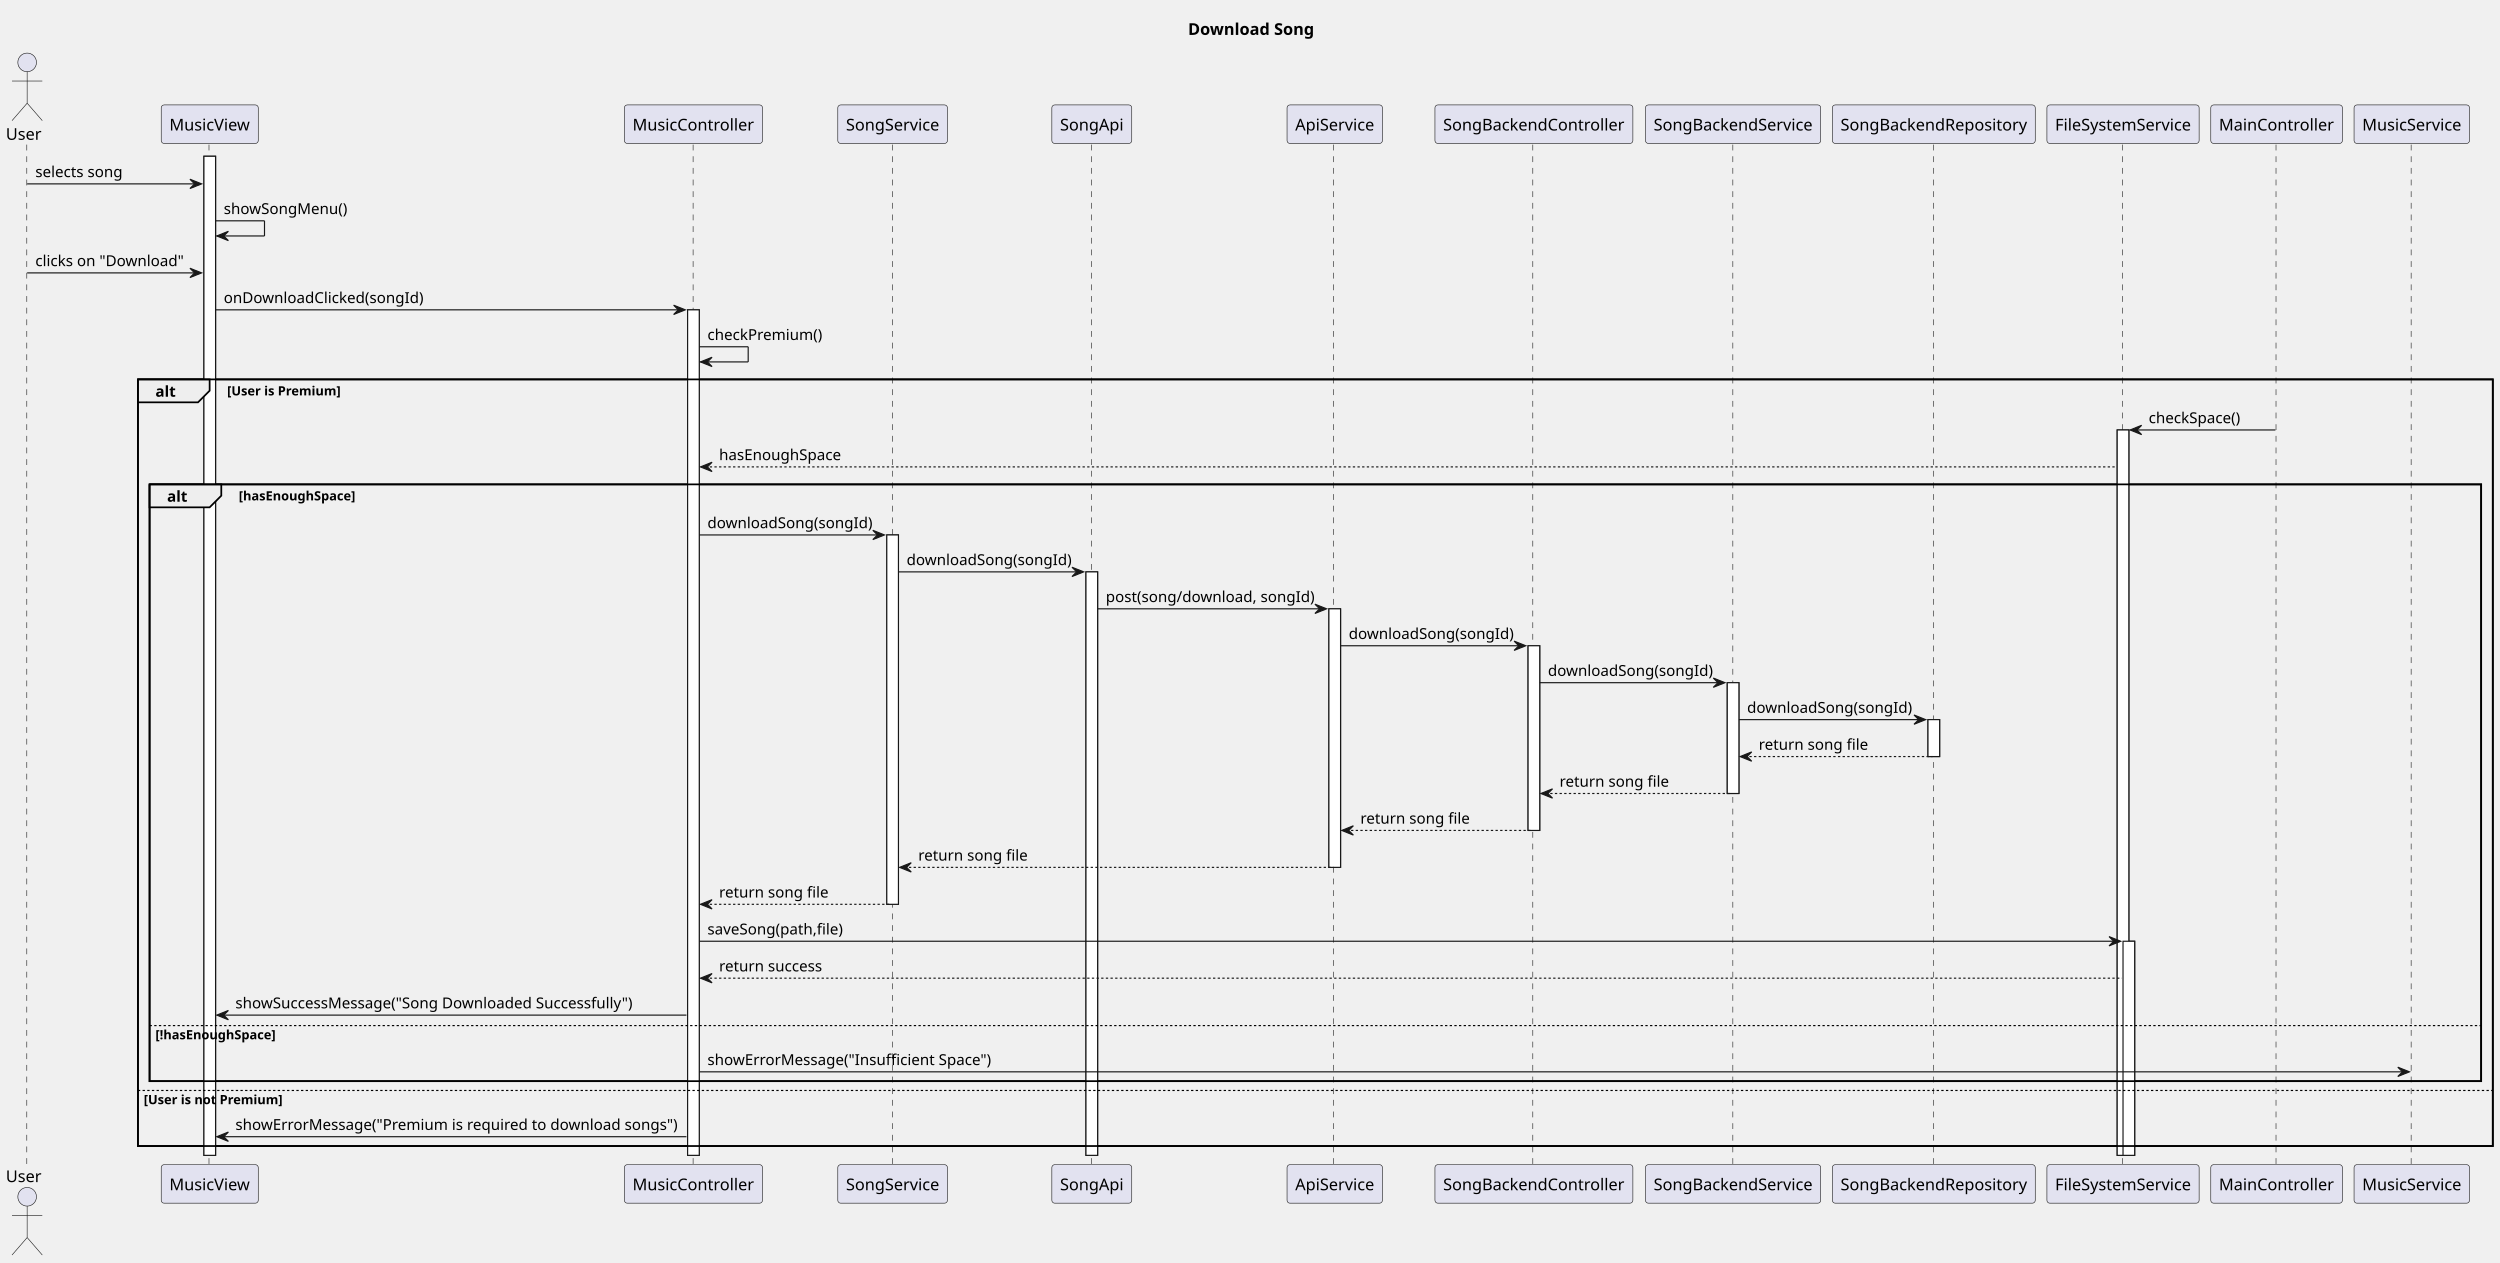
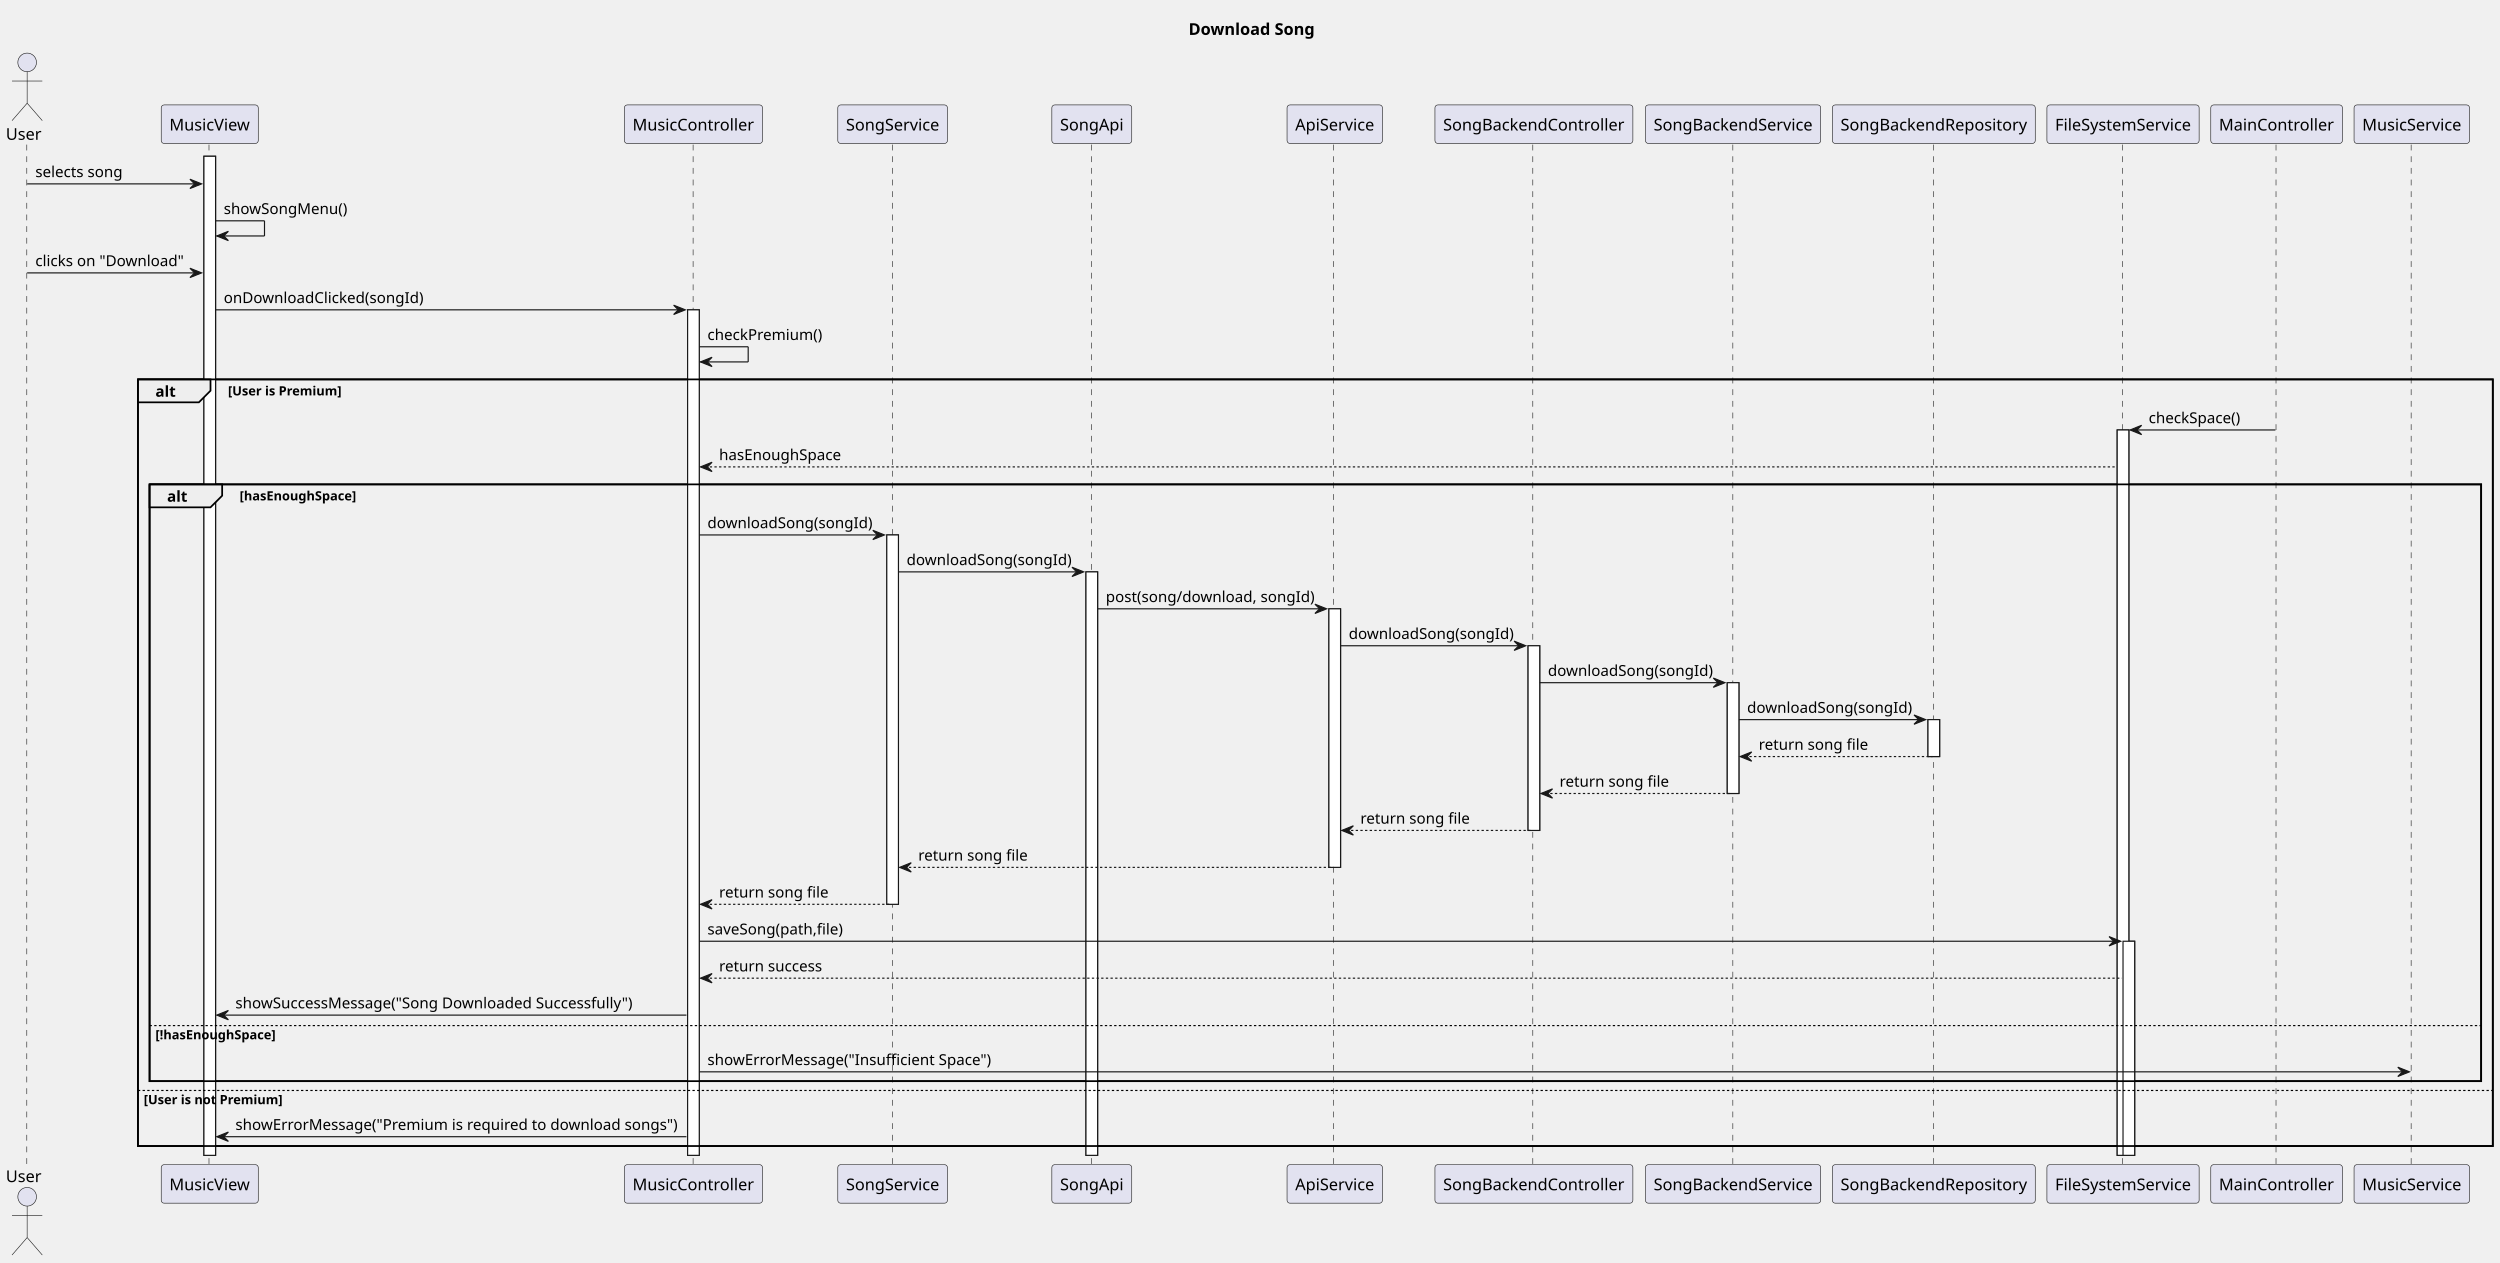
<svg xmlns="http://www.w3.org/2000/svg" contentStyleType="text/css" data-diagram-type="SEQUENCE" height="1084px" preserveAspectRatio="none" style="width:2146px;height:1084px;background:#FFFFFF;" version="1.1" viewBox="0 0 2146 1084" width="2146px" zoomAndPan="magnify">
  <defs />
  <g>
-     <text fill="#000000" font-family="sans-serif" font-size="14" font-weight="bold" lengthAdjust="spacing" textLength="109.2" x="1019.809" y="29.966">Download Song</text>
+     <text fill="#000000" font-family="sans-serif" font-size="14" font-weight="bold" lengthAdjust="spacing" textLength="108.29" x="1020.264" y="29.966">Download Song</text>
    <g>
      <rect fill="#FFFFFF" height="857.614" style="stroke:#181818;stroke-width:1;" width="10" x="175.047" y="134.136" />
    </g>
    <g>
      <rect fill="#FFFFFF" height="725.79" style="stroke:#181818;stroke-width:1;" width="10" x="590.246" y="265.96" />
    </g>
    <g>
      <rect fill="#FFFFFF" height="317.06" style="stroke:#181818;stroke-width:1;" width="10" x="761.22" y="459.196" />
    </g>
    <g>
      <rect fill="#FFFFFF" height="500.848" style="stroke:#181818;stroke-width:1;" width="10" x="932.193" y="490.902" />
    </g>
    <g>
      <rect fill="#FFFFFF" height="221.942" style="stroke:#181818;stroke-width:1;" width="10" x="1140.736" y="522.608" />
    </g>
    <g>
      <rect fill="#FFFFFF" height="158.53" style="stroke:#181818;stroke-width:1;" width="10" x="1311.709" y="554.314" />
    </g>
    <g>
      <rect fill="#FFFFFF" height="95.118" style="stroke:#181818;stroke-width:1;" width="10" x="1482.682" y="586.02" />
    </g>
    <g>
      <rect fill="#FFFFFF" height="31.706" style="stroke:#181818;stroke-width:1;" width="10" x="1654.984" y="617.726" />
    </g>
    <g>
      <rect fill="#FFFFFF" height="622.672" style="stroke:#181818;stroke-width:1;" width="10" x="1817.401" y="369.078" />
    </g>
    <g>
      <rect fill="#FFFFFF" height="183.788" style="stroke:#181818;stroke-width:1;" width="10" x="1822.401" y="807.962" />
    </g>
    <rect fill="none" height="658.084" style="stroke:#000000;stroke-width:1.5;" width="2021.42" x="118.397" y="325.666" />
    <rect fill="none" height="512.278" style="stroke:#000000;stroke-width:1.5;" width="2001.42" x="128.397" y="415.784" />
    <g class="participant-lifeline" data-entity-uid="part1" data-qualified-name="User" id="part1-lifeline">
      <g>
        <rect fill="#000000" fill-opacity="0" height="876.614" width="8" x="19.309" y="124.136" />
        <line style="stroke:#181818;stroke-width:0.5;stroke-dasharray:5,5;" x1="23" x2="23" y1="124.136" y2="1000.75" />
      </g>
    </g>
    <g class="participant-lifeline" data-entity-uid="part2" data-qualified-name="MusicView" id="part2-lifeline">
      <g>
        <rect fill="#000000" fill-opacity="0" height="876.614" width="8" x="176.047" y="124.136" />
        <line style="stroke:#181818;stroke-width:0.5;stroke-dasharray:5,5;" x1="179.397" x2="179.397" y1="124.136" y2="1000.75" />
      </g>
    </g>
    <g class="participant-lifeline" data-entity-uid="part3" data-qualified-name="MusicController" id="part3-lifeline">
      <g>
        <rect fill="#000000" fill-opacity="0" height="876.614" width="8" x="591.246" y="124.136" />
        <line style="stroke:#181818;stroke-width:0.5;stroke-dasharray:5,5;" x1="594.963" x2="594.963" y1="124.136" y2="1000.75" />
      </g>
    </g>
    <g class="participant-lifeline" data-entity-uid="part4" data-qualified-name="SongService" id="part4-lifeline">
      <g>
        <rect fill="#000000" fill-opacity="0" height="876.614" width="8" x="762.22" y="124.136" />
        <line style="stroke:#181818;stroke-width:0.5;stroke-dasharray:5,5;" x1="766.159" x2="766.159" y1="124.136" y2="1000.75" />
      </g>
    </g>
    <g class="participant-lifeline" data-entity-uid="part5" data-qualified-name="SongApi" id="part5-lifeline">
      <g>
        <rect fill="#000000" fill-opacity="0" height="876.614" width="8" x="933.193" y="124.136" />
        <line style="stroke:#181818;stroke-width:0.5;stroke-dasharray:5,5;" x1="936.9" x2="936.9" y1="124.136" y2="1000.75" />
      </g>
    </g>
    <g class="participant-lifeline" data-entity-uid="part6" data-qualified-name="ApiService" id="part6-lifeline">
      <g>
        <rect fill="#000000" fill-opacity="0" height="876.614" width="8" x="1141.736" y="124.136" />
        <line style="stroke:#181818;stroke-width:0.5;stroke-dasharray:5,5;" x1="1144.8" x2="1144.8" y1="124.136" y2="1000.75" />
      </g>
    </g>
    <g class="participant-lifeline" data-entity-uid="part7" data-qualified-name="SongBackendController" id="part7-lifeline">
      <g>
        <rect fill="#000000" fill-opacity="0" height="876.614" width="8" x="1312.709" y="124.136" />
        <line style="stroke:#181818;stroke-width:0.5;stroke-dasharray:5,5;" x1="1315.757" x2="1315.757" y1="124.136" y2="1000.75" />
      </g>
    </g>
    <g class="participant-lifeline" data-entity-uid="part8" data-qualified-name="SongBackendService" id="part8-lifeline">
      <g>
        <rect fill="#000000" fill-opacity="0" height="876.614" width="8" x="1483.682" y="124.136" />
        <line style="stroke:#181818;stroke-width:0.5;stroke-dasharray:5,5;" x1="1487.467" x2="1487.467" y1="124.136" y2="1000.75" />
      </g>
    </g>
    <g class="participant-lifeline" data-entity-uid="part9" data-qualified-name="SongBackendRepository" id="part9-lifeline">
      <g>
        <rect fill="#000000" fill-opacity="0" height="876.614" width="8" x="1655.984" y="124.136" />
        <line style="stroke:#181818;stroke-width:0.5;stroke-dasharray:5,5;" x1="1659.897" x2="1659.897" y1="124.136" y2="1000.75" />
      </g>
    </g>
    <g class="participant-lifeline" data-entity-uid="part10" data-qualified-name="FileSystemService" id="part10-lifeline">
      <g>
        <rect fill="#000000" fill-opacity="0" height="876.614" width="8" x="1818.401" y="124.136" />
        <line style="stroke:#181818;stroke-width:0.5;stroke-dasharray:5,5;" x1="1822.07" x2="1822.07" y1="124.136" y2="1000.75" />
      </g>
    </g>
    <g class="participant-lifeline" data-entity-uid="part11" data-qualified-name="MainController" id="part11-lifeline">
      <g>
        <rect fill="#000000" fill-opacity="0" height="876.614" width="8" x="1950.229" y="124.136" />
        <line style="stroke:#181818;stroke-width:0.5;stroke-dasharray:5,5;" x1="1953.732" x2="1953.732" y1="124.136" y2="1000.75" />
      </g>
    </g>
    <g class="participant-lifeline" data-entity-uid="part12" data-qualified-name="MusicService" id="part12-lifeline">
      <g>
        <rect fill="#000000" fill-opacity="0" height="876.614" width="8" x="2066.271" y="124.136" />
        <line style="stroke:#181818;stroke-width:0.5;stroke-dasharray:5,5;" x1="2069.725" x2="2069.725" y1="124.136" y2="1000.75" />
      </g>
    </g>
    <g class="participant participant-head" data-entity-uid="part1" data-qualified-name="User" id="part1-head">
      <text fill="#000000" font-family="sans-serif" font-size="14" lengthAdjust="spacing" textLength="30.618" x="5" y="120.034">User</text>
      <ellipse cx="23.309" cy="53.568" fill="#E2E2F0" rx="8" ry="8" style="stroke:#181818;stroke-width:0.5;" />
      <path d="M23.309,61.568 L23.309,88.568 M10.309,69.568 L36.309,69.568 M23.309,88.568 L10.309,103.568 M23.309,88.568 L36.309,103.568" fill="none" style="stroke:#181818;stroke-width:0.5;" />
    </g>
    <g class="participant participant-tail" data-entity-uid="part1" data-qualified-name="User" id="part1-tail">
      <text fill="#000000" font-family="sans-serif" font-size="14" lengthAdjust="spacing" textLength="30.618" x="5" y="1014.716">User</text>
      <ellipse cx="23.309" cy="1027.318" fill="#E2E2F0" rx="8" ry="8" style="stroke:#181818;stroke-width:0.5;" />
      <path d="M23.309,1035.318 L23.309,1062.318 M10.309,1043.318 L36.309,1043.318 M23.309,1062.318 L10.309,1077.318 M23.309,1062.318 L36.309,1077.318" fill="none" style="stroke:#181818;stroke-width:0.5;" />
    </g>
    <g class="participant participant-head" data-entity-uid="part2" data-qualified-name="MusicView" id="part2-head">
      <rect fill="#E2E2F0" height="33.068" rx="2.5" ry="2.5" style="stroke:#181818;stroke-width:0.5;" width="83.3" x="138.397" y="90.068" />
      <text fill="#000000" font-family="sans-serif" font-size="14" lengthAdjust="spacing" textLength="69.3" x="145.397" y="112.034">MusicView</text>
    </g>
    <g class="participant participant-tail" data-entity-uid="part2" data-qualified-name="MusicView" id="part2-tail">
      <rect fill="#E2E2F0" height="33.068" rx="2.5" ry="2.5" style="stroke:#181818;stroke-width:0.5;" width="83.3" x="138.397" y="999.75" />
      <text fill="#000000" font-family="sans-serif" font-size="14" lengthAdjust="spacing" textLength="69.3" x="145.397" y="1021.716">MusicView</text>
    </g>
    <g class="participant participant-head" data-entity-uid="part3" data-qualified-name="MusicController" id="part3-head">
      <rect fill="#E2E2F0" height="33.068" rx="2.5" ry="2.5" style="stroke:#181818;stroke-width:0.5;" width="118.566" x="535.963" y="90.068" />
      <text fill="#000000" font-family="sans-serif" font-size="14" lengthAdjust="spacing" textLength="104.566" x="542.963" y="112.034">MusicController</text>
    </g>
    <g class="participant participant-tail" data-entity-uid="part3" data-qualified-name="MusicController" id="part3-tail">
      <rect fill="#E2E2F0" height="33.068" rx="2.5" ry="2.5" style="stroke:#181818;stroke-width:0.5;" width="118.566" x="535.963" y="999.75" />
      <text fill="#000000" font-family="sans-serif" font-size="14" lengthAdjust="spacing" textLength="104.566" x="542.963" y="1021.716">MusicController</text>
    </g>
    <g class="participant participant-head" data-entity-uid="part4" data-qualified-name="SongService" id="part4-head">
      <rect fill="#E2E2F0" height="33.068" rx="2.5" ry="2.5" style="stroke:#181818;stroke-width:0.5;" width="94.122" x="719.159" y="90.068" />
      <text fill="#000000" font-family="sans-serif" font-size="14" lengthAdjust="spacing" textLength="80.122" x="726.159" y="112.034">SongService</text>
    </g>
    <g class="participant participant-tail" data-entity-uid="part4" data-qualified-name="SongService" id="part4-tail">
      <rect fill="#E2E2F0" height="33.068" rx="2.5" ry="2.5" style="stroke:#181818;stroke-width:0.5;" width="94.122" x="719.159" y="999.75" />
      <text fill="#000000" font-family="sans-serif" font-size="14" lengthAdjust="spacing" textLength="80.122" x="726.159" y="1021.716">SongService</text>
    </g>
    <g class="participant participant-head" data-entity-uid="part5" data-qualified-name="SongApi" id="part5-head">
      <rect fill="#E2E2F0" height="33.068" rx="2.5" ry="2.5" style="stroke:#181818;stroke-width:0.5;" width="68.586" x="902.9" y="90.068" />
      <text fill="#000000" font-family="sans-serif" font-size="14" lengthAdjust="spacing" textLength="54.586" x="909.9" y="112.034">SongApi</text>
    </g>
    <g class="participant participant-tail" data-entity-uid="part5" data-qualified-name="SongApi" id="part5-tail">
      <rect fill="#E2E2F0" height="33.068" rx="2.5" ry="2.5" style="stroke:#181818;stroke-width:0.5;" width="68.586" x="902.9" y="999.75" />
      <text fill="#000000" font-family="sans-serif" font-size="14" lengthAdjust="spacing" textLength="54.586" x="909.9" y="1021.716">SongApi</text>
    </g>
    <g class="participant participant-head" data-entity-uid="part6" data-qualified-name="ApiService" id="part6-head">
      <rect fill="#E2E2F0" height="33.068" rx="2.5" ry="2.5" style="stroke:#181818;stroke-width:0.5;" width="81.872" x="1104.8" y="90.068" />
      <text fill="#000000" font-family="sans-serif" font-size="14" lengthAdjust="spacing" textLength="67.872" x="1111.8" y="112.034">ApiService</text>
    </g>
    <g class="participant participant-tail" data-entity-uid="part6" data-qualified-name="ApiService" id="part6-tail">
      <rect fill="#E2E2F0" height="33.068" rx="2.5" ry="2.5" style="stroke:#181818;stroke-width:0.5;" width="81.872" x="1104.8" y="999.75" />
      <text fill="#000000" font-family="sans-serif" font-size="14" lengthAdjust="spacing" textLength="67.872" x="1111.8" y="1021.716">ApiService</text>
    </g>
    <g class="participant participant-head" data-entity-uid="part7" data-qualified-name="SongBackendController" id="part7-head">
      <rect fill="#E2E2F0" height="33.068" rx="2.5" ry="2.5" style="stroke:#181818;stroke-width:0.5;" width="169.903" x="1231.757" y="90.068" />
      <text fill="#000000" font-family="sans-serif" font-size="14" lengthAdjust="spacing" textLength="155.903" x="1238.757" y="112.034">SongBackendController</text>
    </g>
    <g class="participant participant-tail" data-entity-uid="part7" data-qualified-name="SongBackendController" id="part7-tail">
      <rect fill="#E2E2F0" height="33.068" rx="2.5" ry="2.5" style="stroke:#181818;stroke-width:0.5;" width="169.903" x="1231.757" y="999.75" />
      <text fill="#000000" font-family="sans-serif" font-size="14" lengthAdjust="spacing" textLength="155.903" x="1238.757" y="1021.716">SongBackendController</text>
    </g>
    <g class="participant participant-head" data-entity-uid="part8" data-qualified-name="SongBackendService" id="part8-head">
      <rect fill="#E2E2F0" height="33.068" rx="2.5" ry="2.5" style="stroke:#181818;stroke-width:0.5;" width="150.429" x="1412.467" y="90.068" />
      <text fill="#000000" font-family="sans-serif" font-size="14" lengthAdjust="spacing" textLength="136.429" x="1419.467" y="112.034">SongBackendService</text>
    </g>
    <g class="participant participant-tail" data-entity-uid="part8" data-qualified-name="SongBackendService" id="part8-tail">
      <rect fill="#E2E2F0" height="33.068" rx="2.5" ry="2.5" style="stroke:#181818;stroke-width:0.5;" width="150.429" x="1412.467" y="999.75" />
      <text fill="#000000" font-family="sans-serif" font-size="14" lengthAdjust="spacing" textLength="136.429" x="1419.467" y="1021.716">SongBackendService</text>
    </g>
    <g class="participant participant-head" data-entity-uid="part9" data-qualified-name="SongBackendRepository" id="part9-head">
      <rect fill="#E2E2F0" height="33.068" rx="2.5" ry="2.5" style="stroke:#181818;stroke-width:0.5;" width="174.173" x="1572.897" y="90.068" />
      <text fill="#000000" font-family="sans-serif" font-size="14" lengthAdjust="spacing" textLength="160.173" x="1579.897" y="112.034">SongBackendRepository</text>
    </g>
    <g class="participant participant-tail" data-entity-uid="part9" data-qualified-name="SongBackendRepository" id="part9-tail">
      <rect fill="#E2E2F0" height="33.068" rx="2.5" ry="2.5" style="stroke:#181818;stroke-width:0.5;" width="174.173" x="1572.897" y="999.75" />
      <text fill="#000000" font-family="sans-serif" font-size="14" lengthAdjust="spacing" textLength="160.173" x="1579.897" y="1021.716">SongBackendRepository</text>
    </g>
    <g class="participant participant-head" data-entity-uid="part10" data-qualified-name="FileSystemService" id="part10-head">
      <rect fill="#E2E2F0" height="33.068" rx="2.5" ry="2.5" style="stroke:#181818;stroke-width:0.5;" width="130.661" x="1757.07" y="90.068" />
      <text fill="#000000" font-family="sans-serif" font-size="14" lengthAdjust="spacing" textLength="116.662" x="1764.07" y="112.034">FileSystemService</text>
    </g>
    <g class="participant participant-tail" data-entity-uid="part10" data-qualified-name="FileSystemService" id="part10-tail">
      <rect fill="#E2E2F0" height="33.068" rx="2.5" ry="2.5" style="stroke:#181818;stroke-width:0.5;" width="130.661" x="1757.07" y="999.75" />
      <text fill="#000000" font-family="sans-serif" font-size="14" lengthAdjust="spacing" textLength="116.662" x="1764.07" y="1021.716">FileSystemService</text>
    </g>
    <g class="participant participant-head" data-entity-uid="part11" data-qualified-name="MainController" id="part11-head">
      <rect fill="#E2E2F0" height="33.068" rx="2.5" ry="2.5" style="stroke:#181818;stroke-width:0.5;" width="112.994" x="1897.732" y="90.068" />
      <text fill="#000000" font-family="sans-serif" font-size="14" lengthAdjust="spacing" textLength="98.994" x="1904.732" y="112.034">MainController</text>
    </g>
    <g class="participant participant-tail" data-entity-uid="part11" data-qualified-name="MainController" id="part11-tail">
      <rect fill="#E2E2F0" height="33.068" rx="2.5" ry="2.5" style="stroke:#181818;stroke-width:0.5;" width="112.994" x="1897.732" y="999.75" />
      <text fill="#000000" font-family="sans-serif" font-size="14" lengthAdjust="spacing" textLength="98.994" x="1904.732" y="1021.716">MainController</text>
    </g>
    <g class="participant participant-head" data-entity-uid="part12" data-qualified-name="MusicService" id="part12-head">
      <rect fill="#E2E2F0" height="33.068" rx="2.5" ry="2.5" style="stroke:#181818;stroke-width:0.5;" width="99.092" x="2020.725" y="90.068" />
      <text fill="#000000" font-family="sans-serif" font-size="14" lengthAdjust="spacing" textLength="85.092" x="2027.725" y="112.034">MusicService</text>
    </g>
    <g class="participant participant-tail" data-entity-uid="part12" data-qualified-name="MusicService" id="part12-tail">
      <rect fill="#E2E2F0" height="33.068" rx="2.5" ry="2.5" style="stroke:#181818;stroke-width:0.5;" width="99.092" x="2020.725" y="999.75" />
      <text fill="#000000" font-family="sans-serif" font-size="14" lengthAdjust="spacing" textLength="85.092" x="2027.725" y="1021.716">MusicService</text>
    </g>
    <g>
      <rect fill="#FFFFFF" height="857.614" style="stroke:#181818;stroke-width:1;" width="10" x="175.047" y="134.136" />
    </g>
    <g>
      <rect fill="#FFFFFF" height="725.79" style="stroke:#181818;stroke-width:1;" width="10" x="590.246" y="265.96" />
    </g>
    <g>
      <rect fill="#FFFFFF" height="317.06" style="stroke:#181818;stroke-width:1;" width="10" x="761.22" y="459.196" />
    </g>
    <g>
      <rect fill="#FFFFFF" height="500.848" style="stroke:#181818;stroke-width:1;" width="10" x="932.193" y="490.902" />
    </g>
    <g>
      <rect fill="#FFFFFF" height="221.942" style="stroke:#181818;stroke-width:1;" width="10" x="1140.736" y="522.608" />
    </g>
    <g>
      <rect fill="#FFFFFF" height="158.53" style="stroke:#181818;stroke-width:1;" width="10" x="1311.709" y="554.314" />
    </g>
    <g>
      <rect fill="#FFFFFF" height="95.118" style="stroke:#181818;stroke-width:1;" width="10" x="1482.682" y="586.02" />
    </g>
    <g>
      <rect fill="#FFFFFF" height="31.706" style="stroke:#181818;stroke-width:1;" width="10" x="1654.984" y="617.726" />
    </g>
    <g>
      <rect fill="#FFFFFF" height="622.672" style="stroke:#181818;stroke-width:1;" width="10" x="1817.401" y="369.078" />
    </g>
    <g>
      <rect fill="#FFFFFF" height="183.788" style="stroke:#181818;stroke-width:1;" width="10" x="1822.401" y="807.962" />
    </g>
    <g class="message" data-entity-1="part1" data-entity-2="part2" id="msg1">
      <polygon fill="#181818" points="163.047,153.842,173.047,157.842,163.047,161.842,167.047,157.842" style="stroke:#181818;stroke-width:1;" />
      <line style="stroke:#181818;stroke-width:1;" x1="23.309" x2="169.047" y1="157.842" y2="157.842" />
      <text fill="#000000" font-family="sans-serif" font-size="13" lengthAdjust="spacing" textLength="74.906" x="30.309" y="152.033">selects song</text>
    </g>
    <g class="message" data-entity-1="part2" data-entity-2="part2" id="msg2">
      <line style="stroke:#181818;stroke-width:1;" x1="185.047" x2="227.047" y1="189.548" y2="189.548" />
      <line style="stroke:#181818;stroke-width:1;" x1="227.047" x2="227.047" y1="189.548" y2="202.548" />
      <line style="stroke:#181818;stroke-width:1;" x1="186.047" x2="227.047" y1="202.548" y2="202.548" />
      <polygon fill="#181818" points="196.047,198.548,186.047,202.548,196.047,206.548,192.047,202.548" style="stroke:#181818;stroke-width:1;" />
      <text fill="#000000" font-family="sans-serif" font-size="13" lengthAdjust="spacing" textLength="106.366" x="192.047" y="183.739">showSongMenu()</text>
    </g>
    <g class="message" data-entity-1="part1" data-entity-2="part2" id="msg3">
      <polygon fill="#181818" points="163.047,230.254,173.047,234.254,163.047,238.254,167.047,234.254" style="stroke:#181818;stroke-width:1;" />
      <line style="stroke:#181818;stroke-width:1;" x1="23.309" x2="169.047" y1="234.254" y2="234.254" />
      <text fill="#000000" font-family="sans-serif" font-size="13" lengthAdjust="spacing" textLength="127.738" x="30.309" y="228.445">clicks on "Download"</text>
    </g>
    <g class="message" data-entity-1="part2" data-entity-2="part3" id="msg4">
      <polygon fill="#181818" points="578.246,261.96,588.246,265.96,578.246,269.96,582.246,265.96" style="stroke:#181818;stroke-width:1;" />
      <line style="stroke:#181818;stroke-width:1;" x1="185.047" x2="584.246" y1="265.96" y2="265.96" />
      <text fill="#000000" font-family="sans-serif" font-size="13" lengthAdjust="spacing" textLength="171.769" x="192.047" y="260.151">onDownloadClicked(songId)</text>
    </g>
    <g class="message" data-entity-1="part3" data-entity-2="part3" id="msg5">
      <line style="stroke:#181818;stroke-width:1;" x1="600.246" x2="642.246" y1="297.666" y2="297.666" />
      <line style="stroke:#181818;stroke-width:1;" x1="642.246" x2="642.246" y1="297.666" y2="310.666" />
      <line style="stroke:#181818;stroke-width:1;" x1="601.246" x2="642.246" y1="310.666" y2="310.666" />
      <polygon fill="#181818" points="611.246,306.666,601.246,310.666,611.246,314.666,607.246,310.666" style="stroke:#181818;stroke-width:1;" />
      <text fill="#000000" font-family="sans-serif" font-size="13" lengthAdjust="spacing" textLength="98.852" x="607.246" y="291.857">checkPremium()</text>
    </g>
-     <path d="M118.397,325.666 L179.956,325.666 L179.956,335.372 L169.956,345.372 L118.397,345.372 L118.397,325.666" fill="#EEEEEE" style="stroke:#000000;stroke-width:1.5;" />
+     <path d="M118.397,325.666 L180.7,325.666 L180.7,335.372 L170.7,345.372 L118.397,345.372 L118.397,325.666" fill="#EEEEEE" style="stroke:#000000;stroke-width:1.5;" />
    <rect fill="none" height="658.084" style="stroke:#000000;stroke-width:1.5;" width="2021.42" x="118.397" y="325.666" />
-     <text fill="#000000" font-family="sans-serif" font-size="13" font-weight="bold" lengthAdjust="spacing" textLength="16.559" x="133.397" y="340.563">alt</text>
-     <text fill="#000000" font-family="sans-serif" font-size="11" font-weight="bold" lengthAdjust="spacing" textLength="97.886" x="194.956" y="339.425">[User is Premium]</text>
+     <text fill="#000000" font-family="sans-serif" font-size="13" font-weight="bold" lengthAdjust="spacing" textLength="17.303" x="133.397" y="340.563">alt</text>
+     <text fill="#000000" font-family="sans-serif" font-size="11" font-weight="bold" lengthAdjust="spacing" textLength="97.338" x="195.7" y="339.425">[User is Premium]</text>
    <g class="message" data-entity-1="part11" data-entity-2="part10" id="msg6">
      <polygon fill="#181818" points="1838.401,365.078,1828.401,369.078,1838.401,373.078,1834.401,369.078" style="stroke:#181818;stroke-width:1;" />
      <line style="stroke:#181818;stroke-width:1;" x1="1832.401" x2="1953.229" y1="369.078" y2="369.078" />
      <text fill="#000000" font-family="sans-serif" font-size="13" lengthAdjust="spacing" textLength="78.585" x="1844.401" y="363.269">checkSpace()</text>
    </g>
    <g class="message" data-entity-1="part10" data-entity-2="part3" id="msg7">
      <polygon fill="#181818" points="611.246,396.784,601.246,400.784,611.246,404.784,607.246,400.784" style="stroke:#181818;stroke-width:1;" />
      <line style="stroke:#181818;stroke-width:1;stroke-dasharray:2,2;" x1="605.246" x2="1816.401" y1="400.784" y2="400.784" />
      <text fill="#000000" font-family="sans-serif" font-size="13" lengthAdjust="spacing" textLength="104.741" x="617.246" y="394.975">hasEnoughSpace</text>
    </g>
-     <path d="M128.397,415.784 L189.956,415.784 L189.956,425.49 L179.956,435.49 L128.397,435.49 L128.397,415.784" fill="#EEEEEE" style="stroke:#000000;stroke-width:1.5;" />
+     <path d="M128.397,415.784 L190.7,415.784 L190.7,425.49 L180.7,435.49 L128.397,435.49 L128.397,415.784" fill="#EEEEEE" style="stroke:#000000;stroke-width:1.5;" />
    <rect fill="none" height="512.278" style="stroke:#000000;stroke-width:1.5;" width="2001.42" x="128.397" y="415.784" />
-     <text fill="#000000" font-family="sans-serif" font-size="13" font-weight="bold" lengthAdjust="spacing" textLength="16.559" x="143.397" y="430.681">alt</text>
-     <text fill="#000000" font-family="sans-serif" font-size="11" font-weight="bold" lengthAdjust="spacing" textLength="101.364" x="204.956" y="429.543">[hasEnoughSpace]</text>
+     <text fill="#000000" font-family="sans-serif" font-size="13" font-weight="bold" lengthAdjust="spacing" textLength="17.303" x="143.397" y="430.681">alt</text>
+     <text fill="#000000" font-family="sans-serif" font-size="11" font-weight="bold" lengthAdjust="spacing" textLength="99.824" x="205.7" y="429.543">[hasEnoughSpace]</text>
    <g class="message" data-entity-1="part3" data-entity-2="part4" id="msg8">
      <polygon fill="#181818" points="749.22,455.196,759.22,459.196,749.22,463.196,753.22,459.196" style="stroke:#181818;stroke-width:1;" />
      <line style="stroke:#181818;stroke-width:1;" x1="600.246" x2="755.22" y1="459.196" y2="459.196" />
      <text fill="#000000" font-family="sans-serif" font-size="13" lengthAdjust="spacing" textLength="141.973" x="607.246" y="453.387">downloadSong(songId)</text>
    </g>
    <g class="message" data-entity-1="part4" data-entity-2="part5" id="msg9">
      <polygon fill="#181818" points="920.193,486.902,930.193,490.902,920.193,494.902,924.193,490.902" style="stroke:#181818;stroke-width:1;" />
      <line style="stroke:#181818;stroke-width:1;" x1="771.22" x2="926.193" y1="490.902" y2="490.902" />
      <text fill="#000000" font-family="sans-serif" font-size="13" lengthAdjust="spacing" textLength="141.973" x="778.22" y="485.093">downloadSong(songId)</text>
    </g>
    <g class="message" data-entity-1="part5" data-entity-2="part6" id="msg10">
      <polygon fill="#181818" points="1128.736,518.608,1138.736,522.608,1128.736,526.608,1132.736,522.608" style="stroke:#181818;stroke-width:1;" />
      <line style="stroke:#181818;stroke-width:1;" x1="942.193" x2="1134.736" y1="522.608" y2="522.608" />
      <text fill="#000000" font-family="sans-serif" font-size="13" lengthAdjust="spacing" textLength="179.543" x="949.193" y="516.799">post(song/download, songId)</text>
    </g>
    <g class="message" data-entity-1="part6" data-entity-2="part7" id="msg11">
      <polygon fill="#181818" points="1299.709,550.314,1309.709,554.314,1299.709,558.314,1303.709,554.314" style="stroke:#181818;stroke-width:1;" />
      <line style="stroke:#181818;stroke-width:1;" x1="1150.736" x2="1305.709" y1="554.314" y2="554.314" />
      <text fill="#000000" font-family="sans-serif" font-size="13" lengthAdjust="spacing" textLength="141.973" x="1157.736" y="548.505">downloadSong(songId)</text>
    </g>
    <g class="message" data-entity-1="part7" data-entity-2="part8" id="msg12">
      <polygon fill="#181818" points="1470.682,582.02,1480.682,586.02,1470.682,590.02,1474.682,586.02" style="stroke:#181818;stroke-width:1;" />
      <line style="stroke:#181818;stroke-width:1;" x1="1321.709" x2="1476.682" y1="586.02" y2="586.02" />
      <text fill="#000000" font-family="sans-serif" font-size="13" lengthAdjust="spacing" textLength="141.973" x="1328.709" y="580.211">downloadSong(songId)</text>
    </g>
    <g class="message" data-entity-1="part8" data-entity-2="part9" id="msg13">
      <polygon fill="#181818" points="1642.984,613.726,1652.984,617.726,1642.984,621.726,1646.984,617.726" style="stroke:#181818;stroke-width:1;" />
      <line style="stroke:#181818;stroke-width:1;" x1="1492.682" x2="1648.984" y1="617.726" y2="617.726" />
      <text fill="#000000" font-family="sans-serif" font-size="13" lengthAdjust="spacing" textLength="141.973" x="1499.682" y="611.917">downloadSong(songId)</text>
    </g>
    <g class="message" data-entity-1="part9" data-entity-2="part8" id="msg14">
      <polygon fill="#181818" points="1503.682,645.432,1493.682,649.432,1503.682,653.432,1499.682,649.432" style="stroke:#181818;stroke-width:1;" />
      <line style="stroke:#181818;stroke-width:1;stroke-dasharray:2,2;" x1="1497.682" x2="1658.984" y1="649.432" y2="649.432" />
      <text fill="#000000" font-family="sans-serif" font-size="13" lengthAdjust="spacing" textLength="94.224" x="1509.682" y="643.623">return song file</text>
    </g>
    <g class="message" data-entity-1="part8" data-entity-2="part7" id="msg15">
      <polygon fill="#181818" points="1332.709,677.138,1322.709,681.138,1332.709,685.138,1328.709,681.138" style="stroke:#181818;stroke-width:1;" />
      <line style="stroke:#181818;stroke-width:1;stroke-dasharray:2,2;" x1="1326.709" x2="1486.682" y1="681.138" y2="681.138" />
      <text fill="#000000" font-family="sans-serif" font-size="13" lengthAdjust="spacing" textLength="94.224" x="1338.709" y="675.329">return song file</text>
    </g>
    <g class="message" data-entity-1="part7" data-entity-2="part6" id="msg16">
      <polygon fill="#181818" points="1161.736,708.844,1151.736,712.844,1161.736,716.844,1157.736,712.844" style="stroke:#181818;stroke-width:1;" />
      <line style="stroke:#181818;stroke-width:1;stroke-dasharray:2,2;" x1="1155.736" x2="1315.709" y1="712.844" y2="712.844" />
      <text fill="#000000" font-family="sans-serif" font-size="13" lengthAdjust="spacing" textLength="94.224" x="1167.736" y="707.035">return song file</text>
    </g>
    <g class="message" data-entity-1="part6" data-entity-2="part4" id="msg17">
      <polygon fill="#181818" points="782.22,740.55,772.22,744.55,782.22,748.55,778.22,744.55" style="stroke:#181818;stroke-width:1;" />
      <line style="stroke:#181818;stroke-width:1;stroke-dasharray:2,2;" x1="776.22" x2="1144.736" y1="744.55" y2="744.55" />
      <text fill="#000000" font-family="sans-serif" font-size="13" lengthAdjust="spacing" textLength="94.224" x="788.22" y="738.741">return song file</text>
    </g>
    <g class="message" data-entity-1="part4" data-entity-2="part3" id="msg18">
      <polygon fill="#181818" points="611.246,772.256,601.246,776.256,611.246,780.256,607.246,776.256" style="stroke:#181818;stroke-width:1;" />
      <line style="stroke:#181818;stroke-width:1;stroke-dasharray:2,2;" x1="605.246" x2="765.22" y1="776.256" y2="776.256" />
      <text fill="#000000" font-family="sans-serif" font-size="13" lengthAdjust="spacing" textLength="94.224" x="617.246" y="770.447">return song file</text>
    </g>
    <g class="message" data-entity-1="part3" data-entity-2="part10" id="msg19">
      <polygon fill="#181818" points="1810.401,803.962,1820.401,807.962,1810.401,811.962,1814.401,807.962" style="stroke:#181818;stroke-width:1;" />
      <line style="stroke:#181818;stroke-width:1;" x1="600.246" x2="1816.401" y1="807.962" y2="807.962" />
      <text fill="#000000" font-family="sans-serif" font-size="13" lengthAdjust="spacing" textLength="116.298" x="607.246" y="802.153">saveSong(path,file)</text>
    </g>
    <g class="message" data-entity-1="part10" data-entity-2="part3" id="msg20">
      <polygon fill="#181818" points="611.246,835.668,601.246,839.668,611.246,843.668,607.246,839.668" style="stroke:#181818;stroke-width:1;" />
      <line style="stroke:#181818;stroke-width:1;stroke-dasharray:2,2;" x1="605.246" x2="1821.401" y1="839.668" y2="839.668" />
      <text fill="#000000" font-family="sans-serif" font-size="13" lengthAdjust="spacing" textLength="88.738" x="617.246" y="833.859">return success</text>
    </g>
    <g class="message" data-entity-1="part3" data-entity-2="part2" id="msg21">
      <polygon fill="#181818" points="196.047,867.374,186.047,871.374,196.047,875.374,192.047,871.374" style="stroke:#181818;stroke-width:1;" />
      <line style="stroke:#181818;stroke-width:1;" x1="190.047" x2="589.246" y1="871.374" y2="871.374" />
      <text fill="#000000" font-family="sans-serif" font-size="13" lengthAdjust="spacing" textLength="340.899" x="202.047" y="865.565">showSuccessMessage("Song Downloaded Successfully")</text>
    </g>
    <line style="stroke:#000000;stroke-width:1;stroke-dasharray:2,2;" x1="128.397" x2="2129.817" y1="880.374" y2="880.374" />
-     <text fill="#000000" font-family="sans-serif" font-size="11" font-weight="bold" lengthAdjust="spacing" textLength="104.667" x="133.397" y="892.133">[!hasEnoughSpace]</text>
+     <text fill="#000000" font-family="sans-serif" font-size="11" font-weight="bold" lengthAdjust="spacing" textLength="102.926" x="133.397" y="892.133">[!hasEnoughSpace]</text>
    <g class="message" data-entity-1="part3" data-entity-2="part12" id="msg22">
      <polygon fill="#181818" points="2058.271,916.062,2068.271,920.062,2058.271,924.062,2062.271,920.062" style="stroke:#181818;stroke-width:1;" />
      <line style="stroke:#181818;stroke-width:1;" x1="600.246" x2="2064.271" y1="920.062" y2="920.062" />
      <text fill="#000000" font-family="sans-serif" font-size="13" lengthAdjust="spacing" textLength="244.179" x="607.246" y="914.253">showErrorMessage("Insufficient Space")</text>
    </g>
    <line style="stroke:#000000;stroke-width:1;stroke-dasharray:2,2;" x1="118.397" x2="2139.817" y1="936.062" y2="936.062" />
-     <text fill="#000000" font-family="sans-serif" font-size="11" font-weight="bold" lengthAdjust="spacing" textLength="119.201" x="123.397" y="947.821">[User is not Premium]</text>
+     <text fill="#000000" font-family="sans-serif" font-size="11" font-weight="bold" lengthAdjust="spacing" textLength="118.997" x="123.397" y="947.821">[User is not Premium]</text>
    <g class="message" data-entity-1="part3" data-entity-2="part2" id="msg23">
      <polygon fill="#181818" points="196.047,971.75,186.047,975.75,196.047,979.75,192.047,975.75" style="stroke:#181818;stroke-width:1;" />
      <line style="stroke:#181818;stroke-width:1;" x1="190.047" x2="589.246" y1="975.75" y2="975.75" />
      <text fill="#000000" font-family="sans-serif" font-size="13" lengthAdjust="spacing" textLength="381.199" x="202.047" y="969.941">showErrorMessage("Premium is required to download songs")</text>
    </g>
  </g>
</svg>
